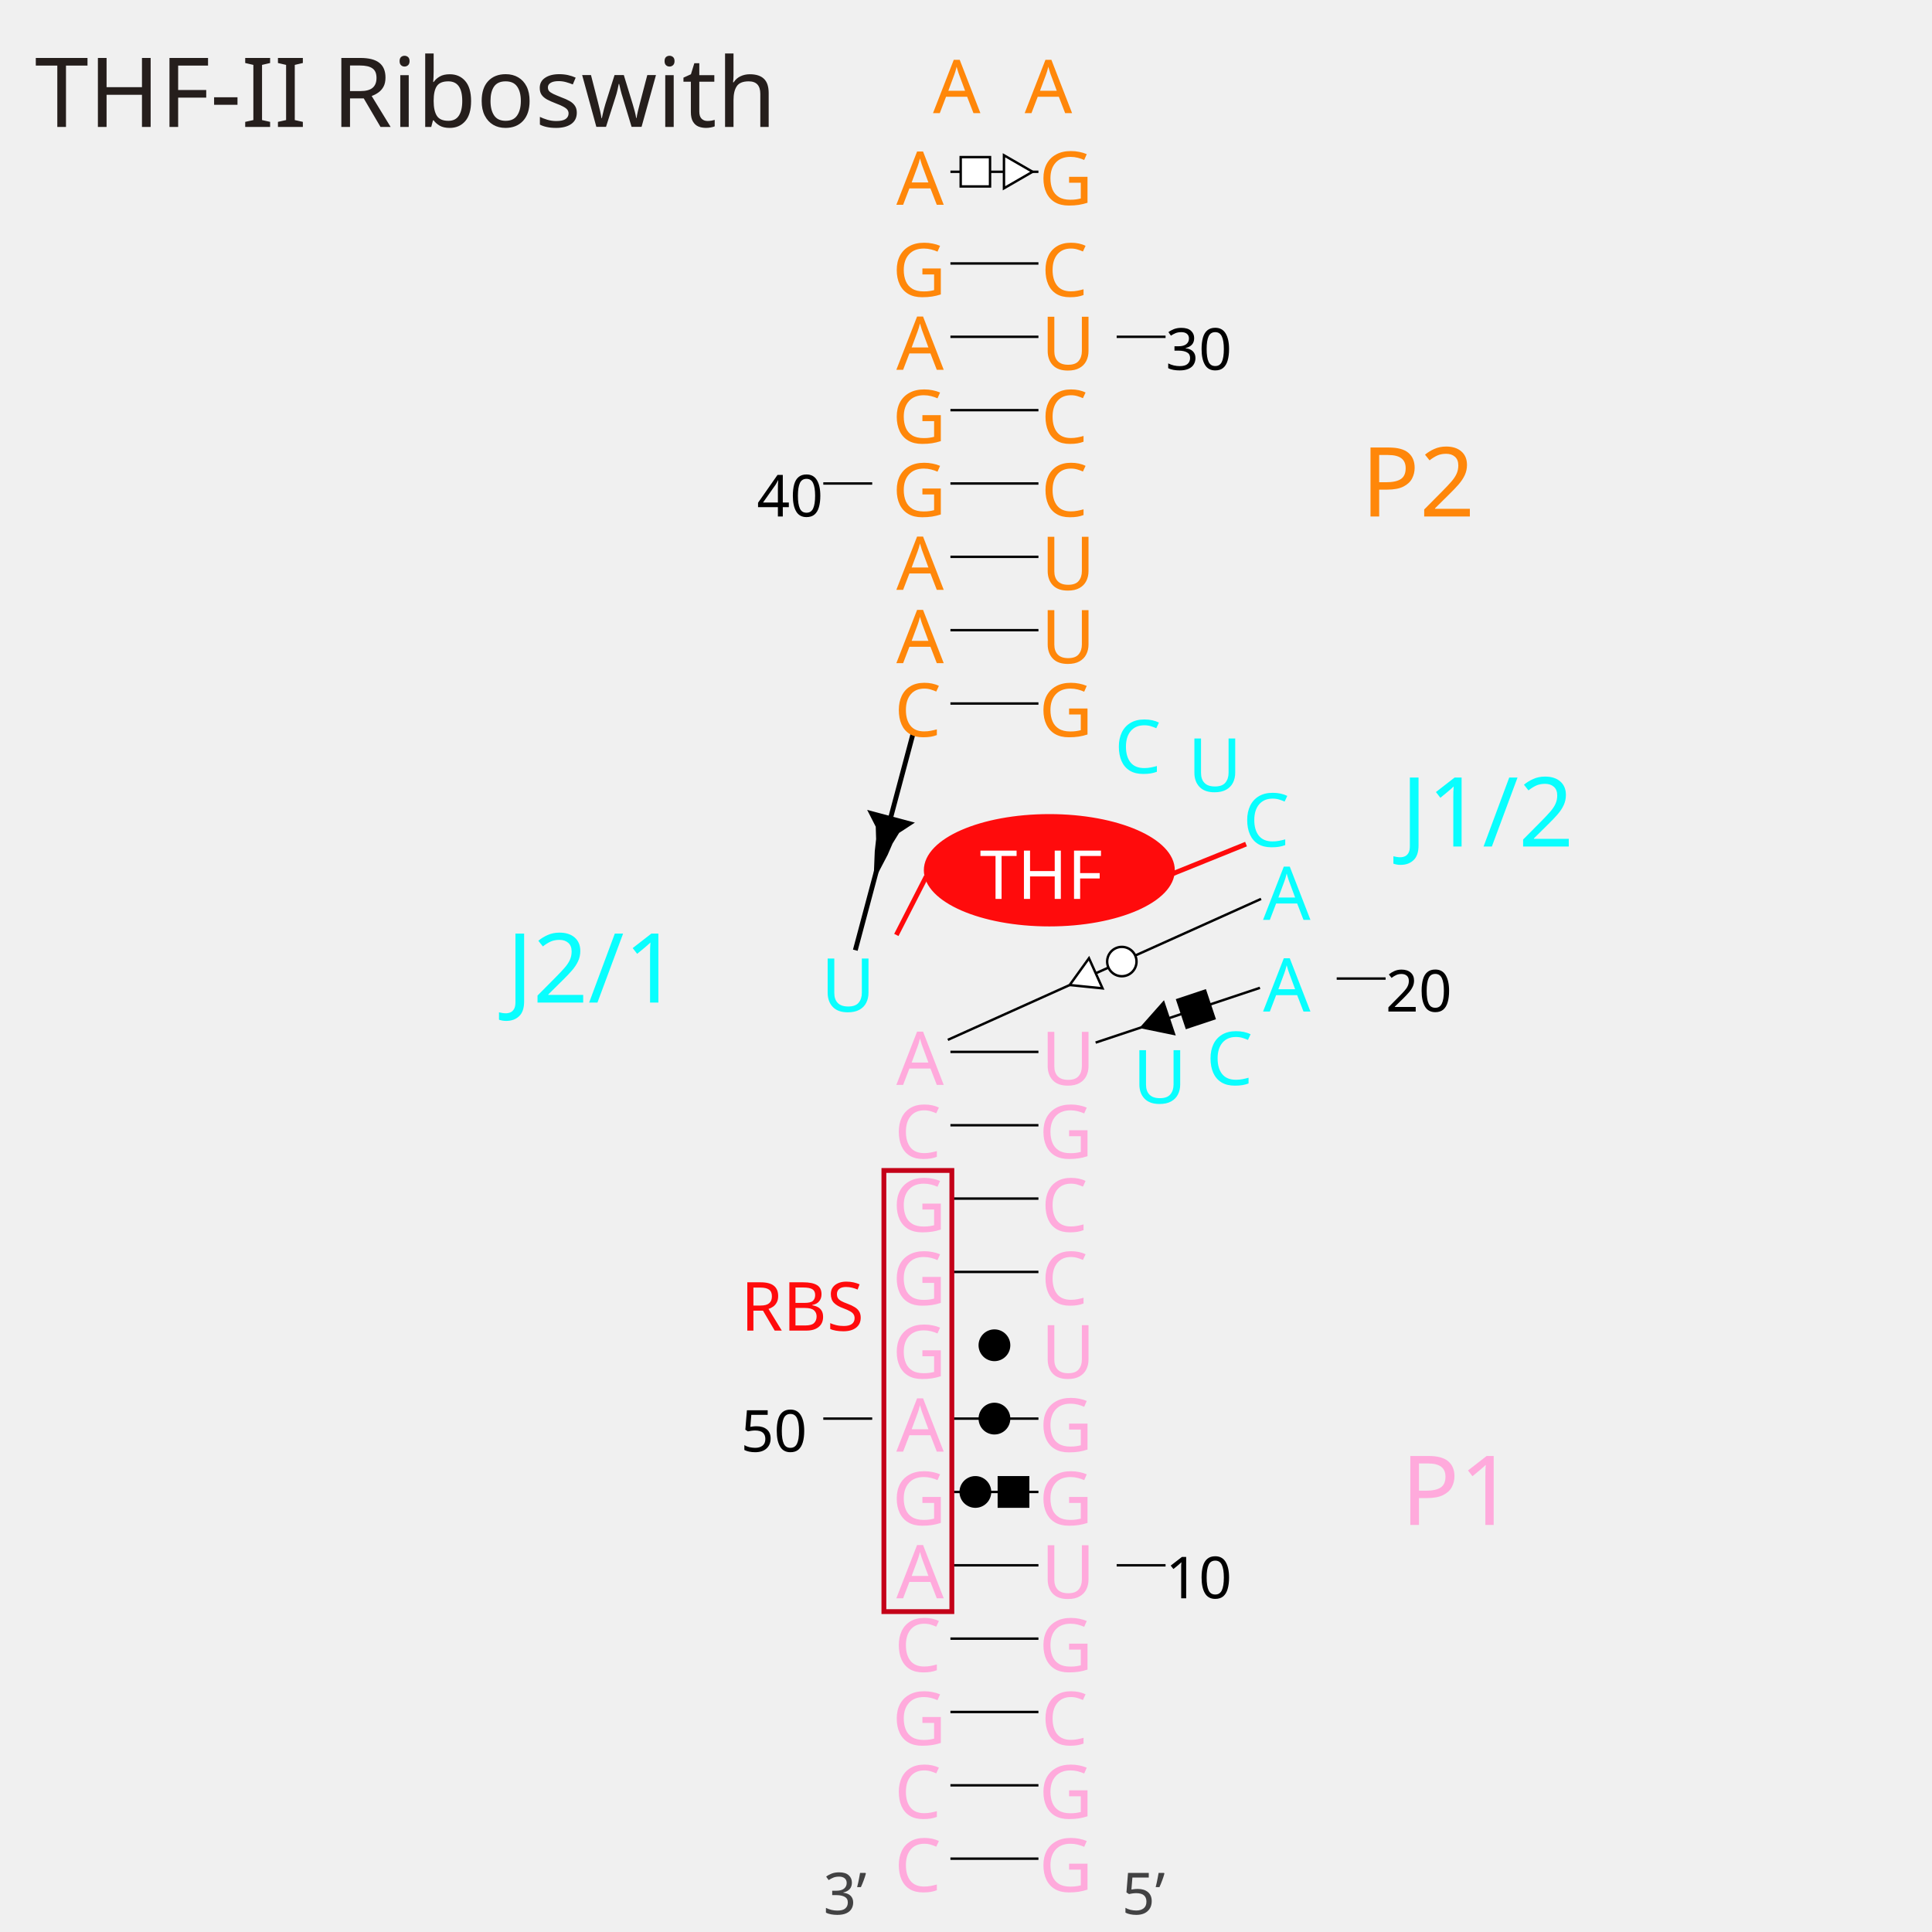
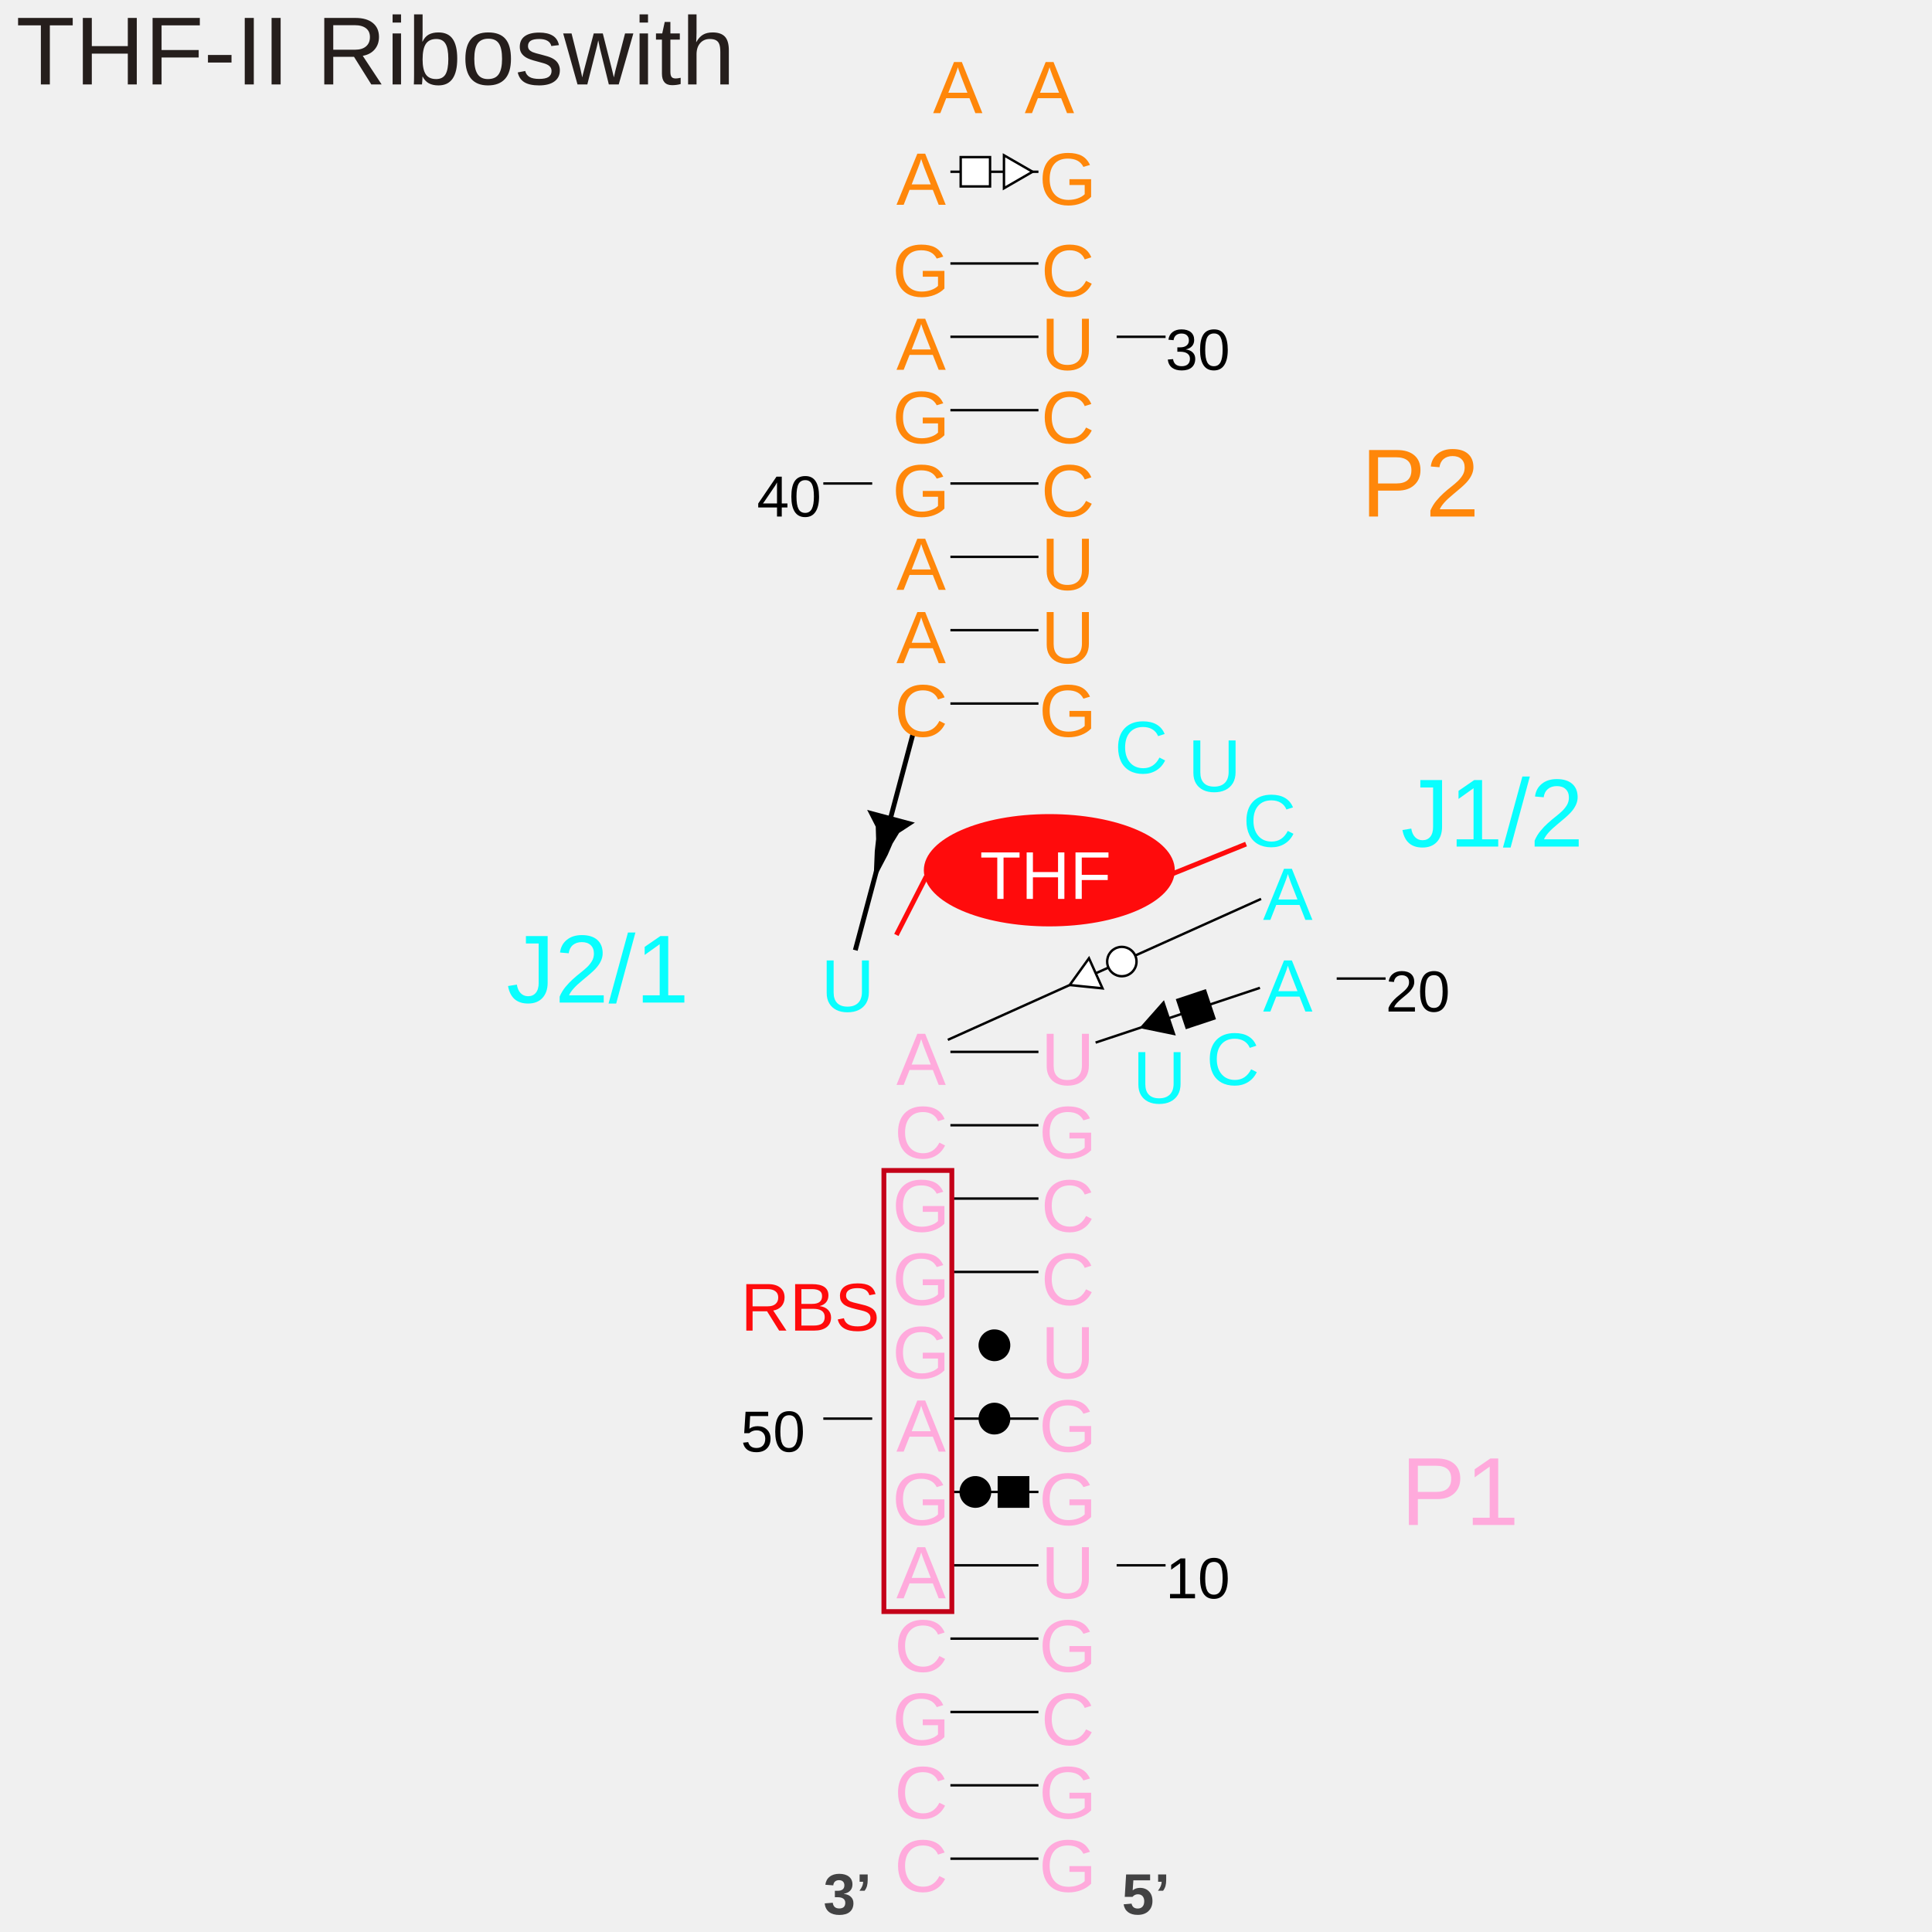
- <svg xmlns="http://www.w3.org/2000/svg" version="1.1" id="图层_1" x="0px" y="0px" width="400px" height="400px" viewBox="0 0 400 400" enable-background="new 0 0 400 400" xml:space="preserve">
+ <svg xmlns="http://www.w3.org/2000/svg" id="图层_1" data-name="图层 1" viewBox="0 0 400 400">
+   <defs>
+     <style>.cls-1,.cls-10,.cls-11,.cls-13,.cls-14,.cls-15,.cls-16,.cls-18,.cls-3,.cls-4,.cls-6,.cls-7{isolation:isolate;}.cls-1,.cls-10,.cls-11,.cls-4,.cls-6,.cls-7{font-size:15.37px;}.cls-1,.cls-13,.cls-4{fill:#ffaadc;}.cls-1,.cls-10,.cls-11,.cls-12,.cls-13,.cls-14,.cls-15,.cls-18,.cls-21,.cls-3,.cls-4,.cls-6,.cls-7{font-family:ArialMT, Arial;}.cls-19,.cls-2,.cls-22,.cls-9{fill:none;}.cls-2,.cls-5,.cls-8,.cls-9{stroke:#000;}.cls-2,.cls-5,.cls-8{stroke-width:0.5px;}.cls-16,.cls-3{font-size:12px;}.cls-11,.cls-4{letter-spacing:-0.06em;}.cls-15,.cls-6,.cls-7{fill:#09fefe;}.cls-7{letter-spacing:-0.06em;}.cls-21,.cls-8{fill:#fff;}.cls-10,.cls-11,.cls-14{fill:#ff870a;}.cls-12,.cls-13,.cls-14,.cls-15{font-size:20px;}.cls-12{fill:#251e1c;}.cls-16{fill:#424243;font-family:Arial-BoldMT, Arial;font-weight:700;}.cls-17{letter-spacing:-0.06em;}.cls-18,.cls-21{font-size:14px;}.cls-18,.cls-20{fill:#ff0b0c;}.cls-19{stroke:#c40018;}.cls-20,.cls-22{stroke:#ff0b0c;stroke-miterlimit:10;}</style>
+   </defs>
  <g id="ID000002">
-     <g transform="translate(685.194,570.329)">
-       <g transform="rotate(-0.0)">
-         <text transform="matrix(1 0 0 1 -470.1002 -178.6786)" fill="#FFAADC" font-family="'ArialMT'" font-size="15.367">G</text>
-       </g>
-     </g>
+     <text class="cls-1" transform="translate(215.09 391.65)">G</text>
  </g>
  <g id="ID000003">
-     <g transform="translate(685.194,550.567)">
-       <g transform="rotate(-0.0)">
-         <text transform="matrix(1 0 0 1 -470.1002 -174.1012)" fill="#FFAADC" font-family="'ArialMT'" font-size="15.367">G</text>
-       </g>
-     </g>
+     <text class="cls-1" transform="translate(215.09 376.47)">G</text>
  </g>
  <g id="ID000004">
-     <g transform="translate(685.194,530.804)">
-       <g transform="rotate(-0.0)">
-         <text transform="matrix(1 0 0 1 -469.6725 -169.5228)" fill="#FFAADC" font-family="'ArialMT'" font-size="15.367">C</text>
-       </g>
-     </g>
+     <text class="cls-1" transform="translate(215.52 361.28)">C</text>
  </g>
  <g id="ID000005">
-     <g transform="translate(685.194,511.041)">
-       <g transform="rotate(-0.0)">
-         <text transform="matrix(1 0 0 1 -470.1002 -164.9453)" fill="#FFAADC" font-family="'ArialMT'" font-size="15.367">G</text>
-       </g>
-     </g>
+     <text class="cls-1" transform="translate(215.09 346.1)">G</text>
  </g>
  <g id="ID000006">
-     <g transform="translate(685.194,491.278)">
-       <g transform="rotate(-0.0)">
-         <text transform="matrix(1 0 0 1 -469.6725 -160.3688)" fill="#FFAADC" font-family="'ArialMT'" font-size="15.367">U</text>
-       </g>
-     </g>
+     <text class="cls-1" transform="translate(215.52 330.91)">U</text>
  </g>
  <g id="ID000007">
-     <line fill="none" stroke="#000000" stroke-width="0.5" x1="231.194" y1="324.078" x2="241.317" y2="324.078" />
+     <line class="cls-2" x1="231.19" y1="324.08" x2="241.32" y2="324.08" />
  </g>
  <g id="ID000008">
-     <g transform="translate(711.545,491.278)">
-       <g transform="rotate(-0.0)">
-         <text transform="matrix(1 0 0 1 -470.2266 -160.3688)" font-family="'ArialMT'" font-size="12">10</text>
-       </g>
-     </g>
+     <text class="cls-3" transform="translate(241.32 330.91)">10</text>
  </g>
  <g id="ID000009">
-     <g transform="translate(685.194,471.516)">
-       <g transform="rotate(-0.0)">
-         <text transform="matrix(1 0 0 1 -470.1002 -155.7894)" fill="#FFAADC" font-family="'ArialMT'" font-size="15.367">G</text>
-       </g>
-     </g>
+     <text class="cls-1" transform="translate(215.09 315.73)">G</text>
  </g>
  <g id="ID000010">
-     <g transform="translate(645.669,471.516)">
-       <g transform="rotate(-0.0)">
-         <text transform="matrix(1 0 0 1 -460.9444 -155.7894)" fill="#FFAADC" font-family="'ArialMT'" font-size="15.367">G</text>
-       </g>
-     </g>
+     <text class="cls-1" transform="translate(184.72 315.73)">G</text>
  </g>
  <g id="ID000011">
-     <g transform="translate(645.669,491.278)">
-       <g transform="rotate(-0.0)">
-         <text transform="matrix(1 0 0 1 -460.0919 -160.3688)" fill="#FFAADC" font-family="'ArialMT'" font-size="15.367">A</text>
-       </g>
-     </g>
+     <text class="cls-4" transform="translate(185.58 330.91)">A</text>
  </g>
  <g id="ID000012">
-     <g transform="translate(645.669,511.041)">
-       <g transform="rotate(-0.0)">
-         <text transform="matrix(1 0 0 1 -460.5162 -164.9453)" fill="#FFAADC" font-family="'ArialMT'" font-size="15.367">C</text>
-       </g>
-     </g>
+     <text class="cls-1" transform="translate(185.15 346.1)">C</text>
  </g>
  <g id="ID000013">
-     <g transform="translate(645.669,530.804)">
-       <g transform="rotate(-0.0)">
-         <text transform="matrix(1 0 0 1 -460.9444 -169.5228)" fill="#FFAADC" font-family="'ArialMT'" font-size="15.367">G</text>
-       </g>
-     </g>
+     <text class="cls-1" transform="translate(184.72 361.28)">G</text>
  </g>
  <g id="ID000014">
-     <g transform="translate(645.669,550.567)">
-       <g transform="rotate(-0.0)">
-         <text transform="matrix(1 0 0 1 -460.5162 -174.1012)" fill="#FFAADC" font-family="'ArialMT'" font-size="15.367">C</text>
-       </g>
-     </g>
+     <text class="cls-1" transform="translate(185.15 376.47)">C</text>
  </g>
  <g id="ID000015">
-     <g transform="translate(645.669,570.329)">
-       <g transform="rotate(-0.0)">
-         <text transform="matrix(1 0 0 1 -460.5162 -178.6786)" fill="#FFAADC" font-family="'ArialMT'" font-size="15.367">C</text>
-       </g>
-     </g>
+     <text class="cls-1" transform="translate(185.15 391.65)">C</text>
  </g>
  <g id="ID000016">
-     <line fill="none" stroke="#000000" stroke-width="0.5" x1="214.997" y1="384.816" x2="196.775" y2="384.816" />
+     <line class="cls-2" x1="215" y1="384.82" x2="196.77" y2="384.82" />
  </g>
  <g id="ID000017">
-     <line fill="none" stroke="#000000" stroke-width="0.5" x1="214.997" y1="369.631" x2="196.775" y2="369.631" />
+     <line class="cls-2" x1="215" y1="369.63" x2="196.77" y2="369.63" />
  </g>
  <g id="ID000018">
-     <line fill="none" stroke="#000000" stroke-width="0.5" x1="214.997" y1="354.447" x2="196.775" y2="354.447" />
+     <line class="cls-2" x1="215" y1="354.45" x2="196.77" y2="354.45" />
  </g>
  <g id="ID000019">
-     <line fill="none" stroke="#000000" stroke-width="0.5" x1="214.997" y1="339.261" x2="196.775" y2="339.261" />
+     <line class="cls-2" x1="215" y1="339.26" x2="196.77" y2="339.26" />
  </g>
  <g id="ID000020">
-     <line fill="none" stroke="#000000" stroke-width="0.5" x1="214.997" y1="324.078" x2="196.775" y2="324.078" />
+     <line class="cls-2" x1="215" y1="324.08" x2="196.77" y2="324.08" />
  </g>
  <g id="ID000021">
-     <line fill="none" stroke="#000000" stroke-width="0.5" x1="214.997" y1="308.891" x2="196.775" y2="308.891" />
+     <line class="cls-2" x1="215" y1="308.89" x2="196.77" y2="308.89" />
  </g>
  <g id="ID000022">
-     <polygon stroke="#000000" stroke-width="0.5" points="212.871,305.855 206.798,305.855 206.798,311.93 212.871,311.93  " />
+     <polygon class="cls-5" points="212.87 305.86 206.8 305.86 206.8 311.93 212.87 311.93 212.87 305.86" />
  </g>
  <g id="ID000023">
-     <polygon stroke="#000000" stroke-width="0.5" points="198.901,308.891 198.907,309.086 198.927,309.277 198.956,309.467    198.998,309.654 199.053,309.841 199.119,310.021 199.196,310.197 199.284,310.369 199.384,310.534 199.492,310.692    199.612,310.844 199.74,310.987 199.878,311.121 200.023,311.248 200.178,311.365 200.338,311.473 200.504,311.567    200.677,311.655 200.854,311.729 201.037,311.792 201.223,311.844 201.411,311.884 201.602,311.91 201.794,311.926 201.987,311.93    202.18,311.919 202.371,311.898 202.561,311.865 202.748,311.82 202.932,311.762 203.111,311.693 203.287,311.612 203.458,311.522    203.621,311.421 203.777,311.309 203.928,311.186 204.068,311.056 204.202,310.917 204.325,310.771 204.439,310.616    204.545,310.452 204.638,310.284 204.72,310.109 204.791,309.931 204.853,309.746 204.9,309.561 204.937,309.371 204.963,309.18    204.974,308.987 204.974,308.796 204.963,308.604 204.937,308.411 204.9,308.223 204.853,308.036 204.791,307.854 204.72,307.674    204.638,307.5 204.545,307.332 204.439,307.171 204.325,307.015 204.202,306.867 204.068,306.729 203.928,306.596 203.777,306.475    203.621,306.363 203.458,306.263 203.287,306.171 203.111,306.091 202.932,306.021 202.748,305.965 202.561,305.919    202.371,305.886 202.18,305.864 201.987,305.855 201.794,305.858 201.602,305.872 201.411,305.902 201.223,305.94 201.037,305.991    200.854,306.055 200.677,306.129 200.504,306.215 200.338,306.312 200.178,306.418 200.023,306.534 199.878,306.661    199.74,306.795 199.612,306.939 199.492,307.091 199.384,307.251 199.284,307.416 199.196,307.587 199.119,307.762    199.053,307.945 198.998,308.129 198.956,308.317 198.927,308.507 198.907,308.699  " />
+     <polygon class="cls-5" points="198.9 308.89 198.91 309.09 198.93 309.28 198.96 309.47 199 309.65 199.05 309.84 199.12 310.02 199.2 310.2 199.28 310.37 199.38 310.53 199.49 310.69 199.61 310.84 199.74 310.99 199.88 311.12 200.02 311.25 200.18 311.37 200.34 311.47 200.5 311.57 200.68 311.65 200.85 311.73 201.04 311.79 201.22 311.84 201.41 311.88 201.6 311.91 201.79 311.93 201.99 311.93 202.18 311.92 202.37 311.9 202.56 311.87 202.75 311.82 202.93 311.76 203.11 311.69 203.29 311.61 203.46 311.52 203.62 311.42 203.78 311.31 203.93 311.19 204.07 311.06 204.2 310.92 204.32 310.77 204.44 310.62 204.54 310.45 204.64 310.28 204.72 310.11 204.79 309.93 204.85 309.75 204.9 309.56 204.94 309.37 204.96 309.18 204.97 308.99 204.97 308.8 204.96 308.6 204.94 308.41 204.9 308.22 204.85 308.04 204.79 307.85 204.72 307.67 204.64 307.5 204.54 307.33 204.44 307.17 204.32 307.01 204.2 306.87 204.07 306.73 203.93 306.6 203.78 306.48 203.62 306.36 203.46 306.26 203.29 306.17 203.11 306.09 202.93 306.02 202.75 305.96 202.56 305.92 202.37 305.89 202.18 305.86 201.99 305.86 201.79 305.86 201.6 305.87 201.41 305.9 201.22 305.94 201.04 305.99 200.85 306.06 200.68 306.13 200.5 306.21 200.34 306.31 200.18 306.42 200.02 306.53 199.88 306.66 199.74 306.8 199.61 306.94 199.49 307.09 199.38 307.25 199.28 307.42 199.2 307.59 199.12 307.76 199.05 307.94 199 308.13 198.96 308.32 198.93 308.51 198.91 308.7 198.9 308.89" />
  </g>
  <g id="ID000025">
-     <g transform="translate(685.194,451.753)">
-       <g transform="rotate(-0.0)">
-         <text transform="matrix(1 0 0 1 -470.1002 -151.212)" fill="#FFAADC" font-family="'ArialMT'" font-size="15.367">G</text>
-       </g>
-     </g>
+     <text class="cls-1" transform="translate(215.09 300.54)">G</text>
  </g>
  <g id="ID000026">
-     <g transform="translate(685.194,431.990)">
-       <g transform="rotate(-0.0)">
-         <text transform="matrix(1 0 0 1 -469.6725 -146.6326)" fill="#FFAADC" font-family="'ArialMT'" font-size="15.367">U</text>
-       </g>
-     </g>
+     <text class="cls-1" transform="translate(215.52 285.36)">U</text>
  </g>
  <g id="ID000027">
-     <g transform="translate(685.194,412.228)">
-       <g transform="rotate(-0.0)">
-         <text transform="matrix(1 0 0 1 -469.6725 -142.0551)" fill="#FFAADC" font-family="'ArialMT'" font-size="15.367">C</text>
-       </g>
-     </g>
+     <text class="cls-1" transform="translate(215.52 270.17)">C</text>
  </g>
  <g id="ID000028">
-     <g transform="translate(685.194,392.465)">
-       <g transform="rotate(-0.0)">
-         <text transform="matrix(1 0 0 1 -469.6725 -137.4777)" fill="#FFAADC" font-family="'ArialMT'" font-size="15.367">C</text>
-       </g>
-     </g>
+     <text class="cls-1" transform="translate(215.52 254.99)">C</text>
  </g>
  <g id="ID000029">
-     <g transform="translate(685.194,372.702)">
-       <g transform="rotate(-0.0)">
-         <text transform="matrix(1 0 0 1 -470.1002 -132.8983)" fill="#FFAADC" font-family="'ArialMT'" font-size="15.367">G</text>
-       </g>
-     </g>
+     <text class="cls-1" transform="translate(215.09 239.8)">G</text>
  </g>
  <g id="ID000030">
-     <g transform="translate(685.194,352.939)">
-       <g transform="rotate(-0.0)">
-         <text transform="matrix(1 0 0 1 -469.6725 -128.3218)" fill="#FFAADC" font-family="'ArialMT'" font-size="15.367">U</text>
-       </g>
-     </g>
+     <text class="cls-1" transform="translate(215.52 224.62)">U</text>
  </g>
  <g id="ID000031">
-     <g transform="translate(709.898,357.880)">
-       <g transform="rotate(-0.0)">
-         <text transform="matrix(1 0 0 1 -475.3941 -129.4669)" fill="#09FEFE" font-family="'ArialMT'" font-size="15.367">U</text>
-       </g>
-     </g>
+     <text class="cls-6" transform="translate(234.5 228.41)">U</text>
  </g>
  <g id="ID000032">
-     <g transform="translate(729.660,352.939)">
-       <g transform="rotate(-0.0)">
-         <text transform="matrix(1 0 0 1 -479.9734 -128.3218)" fill="#09FEFE" font-family="'ArialMT'" font-size="15.367">C</text>
-       </g>
-     </g>
+     <text class="cls-6" transform="translate(249.69 224.62)">C</text>
  </g>
  <g id="ID000033">
-     <g transform="translate(744.483,333.177)">
-       <g transform="rotate(-0.0)">
-         <text transform="matrix(1 0 0 1 -482.982 -123.7444)" fill="#09FEFE" font-family="'ArialMT'" font-size="15.367">A</text>
-       </g>
-     </g>
+     <text class="cls-7" transform="translate(261.5 209.43)">A</text>
  </g>
  <g id="ID000034">
-     <line fill="none" stroke="#000000" stroke-width="0.5" x1="276.749" y1="202.598" x2="286.873" y2="202.598" />
+     <line class="cls-2" x1="276.75" y1="202.6" x2="286.87" y2="202.6" />
  </g>
  <g id="ID000035">
-     <g transform="translate(770.833,333.177)">
-       <g transform="rotate(-0.0)">
-         <text transform="matrix(1 0 0 1 -483.959 -123.7444)" font-family="'ArialMT'" font-size="12">20</text>
-       </g>
-     </g>
+     <text class="cls-3" transform="translate(286.87 209.43)">20</text>
  </g>
  <g id="ID000036">
-     <g transform="translate(744.483,308.473)">
-       <g transform="rotate(-0.0)">
-         <text transform="matrix(1 0 0 1 -482.982 -118.0213)" fill="#09FEFE" font-family="'ArialMT'" font-size="15.367">A</text>
-       </g>
-     </g>
+     <text class="cls-7" transform="translate(261.5 190.45)">A</text>
  </g>
  <g id="ID000037">
-     <g transform="translate(625.906,333.177)">
-       <g transform="rotate(-0.0)">
-         <text transform="matrix(1 0 0 1 -455.9382 -123.7444)" fill="#09FEFE" font-family="'ArialMT'" font-size="15.367">U</text>
-       </g>
-     </g>
+     <text class="cls-6" transform="translate(169.97 209.43)">U</text>
  </g>
  <g id="ID000038">
-     <g transform="translate(645.669,352.939)">
-       <g transform="rotate(-0.0)">
-         <text transform="matrix(1 0 0 1 -460.0919 -128.3218)" fill="#FFAADC" font-family="'ArialMT'" font-size="15.367">A</text>
-       </g>
-     </g>
+     <text class="cls-4" transform="translate(185.58 224.62)">A</text>
  </g>
  <g id="ID000039">
-     <g transform="translate(645.669,372.702)">
-       <g transform="rotate(-0.0)">
-         <text transform="matrix(1 0 0 1 -460.5162 -132.8983)" fill="#FFAADC" font-family="'ArialMT'" font-size="15.367">C</text>
-       </g>
-     </g>
+     <text class="cls-1" transform="translate(185.15 239.8)">C</text>
  </g>
  <g id="ID000040">
-     <g transform="translate(645.669,392.465)">
-       <g transform="rotate(-0.0)">
-         <text transform="matrix(1 0 0 1 -460.9444 -137.4777)" fill="#FFAADC" font-family="'ArialMT'" font-size="15.367">G</text>
-       </g>
-     </g>
+     <text class="cls-1" transform="translate(184.72 254.99)">G</text>
  </g>
  <g id="ID000041">
-     <g transform="translate(645.669,412.228)">
-       <g transform="rotate(-0.0)">
-         <text transform="matrix(1 0 0 1 -460.9444 -142.0551)" fill="#FFAADC" font-family="'ArialMT'" font-size="15.367">G</text>
-       </g>
-     </g>
+     <text class="cls-1" transform="translate(184.72 270.17)">G</text>
  </g>
  <g id="ID000042">
-     <g transform="translate(645.669,431.990)">
-       <g transform="rotate(-0.0)">
-         <text transform="matrix(1 0 0 1 -460.9444 -146.6326)" fill="#FFAADC" font-family="'ArialMT'" font-size="15.367">G</text>
-       </g>
-     </g>
+     <text class="cls-1" transform="translate(184.72 285.36)">G</text>
  </g>
  <g id="ID000043">
-     <g transform="translate(645.669,451.753)">
-       <g transform="rotate(-0.0)">
-         <text transform="matrix(1 0 0 1 -460.0919 -151.212)" fill="#FFAADC" font-family="'ArialMT'" font-size="15.367">A</text>
-       </g>
-     </g>
+     <text class="cls-4" transform="translate(185.58 300.54)">A</text>
  </g>
  <g id="ID000044">
-     <line fill="none" stroke="#000000" stroke-width="0.5" x1="180.58" y1="293.708" x2="170.455" y2="293.708" />
+     <line class="cls-2" x1="180.58" y1="293.71" x2="170.46" y2="293.71" />
  </g>
  <g id="ID000045">
-     <g transform="translate(619.319,451.753)">
-       <g transform="rotate(-0.0)">
-         <text transform="matrix(1 0 0 1 -465.9567 -151.212)" font-family="'ArialMT'" font-size="12">50</text>
-       </g>
-     </g>
+     <text class="cls-3" transform="translate(153.36 300.54)">50</text>
  </g>
  <g id="ID000046">
-     <line fill="none" stroke="#000000" stroke-width="0.5" x1="214.997" y1="293.708" x2="196.775" y2="293.708" />
+     <line class="cls-2" x1="215" y1="293.71" x2="196.77" y2="293.71" />
  </g>
  <g id="ID000047">
-     <polygon stroke="#000000" stroke-width="0.5" points="202.85,293.708 202.855,293.898 202.874,294.092 202.904,294.283    202.947,294.47 203.002,294.654 203.067,294.836 203.145,295.012 203.234,295.183 203.332,295.35 203.441,295.508 203.561,295.66    203.689,295.803 203.826,295.938 203.972,296.064 204.125,296.181 204.286,296.287 204.453,296.384 204.625,296.469    204.803,296.545 204.986,296.606 205.171,296.658 205.359,296.698 205.551,296.727 205.742,296.741 205.934,296.744    206.128,296.734 206.319,296.713 206.509,296.681 206.696,296.634 206.881,296.578 207.059,296.507 207.236,296.429    207.404,296.338 207.57,296.235 207.727,296.124 207.876,296.003 208.016,295.871 208.148,295.732 208.275,295.583    208.388,295.429 208.493,295.268 208.586,295.1 208.668,294.925 208.741,294.746 208.801,294.563 208.85,294.376 208.885,294.188    208.908,293.995 208.922,293.804 208.922,293.61 208.908,293.419 208.885,293.227 208.85,293.038 208.801,292.853 208.741,292.668    208.668,292.489 208.586,292.316 208.493,292.147 208.388,291.984 208.275,291.829 208.148,291.683 208.016,291.543    207.876,291.412 207.727,291.289 207.57,291.179 207.404,291.076 207.236,290.986 207.059,290.906 206.881,290.837 206.696,290.78    206.509,290.734 206.319,290.7 206.128,290.679 205.934,290.67 205.742,290.672 205.551,290.689 205.359,290.715 205.171,290.757    204.986,290.807 204.803,290.87 204.625,290.945 204.453,291.031 204.286,291.127 204.125,291.233 203.972,291.351    203.826,291.477 203.689,291.611 203.561,291.755 203.441,291.906 203.332,292.064 203.234,292.231 203.145,292.401    203.067,292.578 203.002,292.759 202.947,292.945 202.904,293.134 202.874,293.323 202.855,293.515  " />
+     <polygon class="cls-5" points="202.85 293.71 202.85 293.9 202.87 294.09 202.9 294.28 202.95 294.47 203 294.65 203.07 294.84 203.14 295.01 203.23 295.18 203.33 295.35 203.44 295.51 203.56 295.66 203.69 295.8 203.83 295.94 203.97 296.06 204.13 296.18 204.29 296.29 204.45 296.38 204.63 296.47 204.8 296.55 204.99 296.61 205.17 296.66 205.36 296.7 205.55 296.73 205.74 296.74 205.93 296.74 206.13 296.73 206.32 296.71 206.51 296.68 206.7 296.63 206.88 296.58 207.06 296.51 207.24 296.43 207.4 296.34 207.57 296.24 207.73 296.12 207.88 296 208.02 295.87 208.15 295.73 208.28 295.58 208.39 295.43 208.49 295.27 208.59 295.1 208.67 294.93 208.74 294.75 208.8 294.56 208.85 294.38 208.88 294.19 208.91 294 208.92 293.8 208.92 293.61 208.91 293.42 208.88 293.23 208.85 293.04 208.8 292.85 208.74 292.67 208.67 292.49 208.59 292.32 208.49 292.15 208.39 291.98 208.28 291.83 208.15 291.68 208.02 291.54 207.88 291.41 207.73 291.29 207.57 291.18 207.4 291.08 207.24 290.99 207.06 290.91 206.88 290.84 206.7 290.78 206.51 290.73 206.32 290.7 206.13 290.68 205.93 290.67 205.74 290.67 205.55 290.69 205.36 290.71 205.17 290.76 204.99 290.81 204.8 290.87 204.63 290.94 204.45 291.03 204.29 291.13 204.13 291.23 203.97 291.35 203.83 291.48 203.69 291.61 203.56 291.75 203.44 291.91 203.33 292.06 203.23 292.23 203.14 292.4 203.07 292.58 203 292.76 202.95 292.94 202.9 293.13 202.87 293.32 202.85 293.51 202.85 293.71" />
  </g>
  <g id="ID000048">
-     <polygon stroke="#000000" stroke-width="0.5" points="202.85,278.521 202.855,278.716 202.874,278.905 202.904,279.097    202.947,279.286 203.002,279.471 203.067,279.651 203.145,279.828 203.234,280 203.332,280.164 203.441,280.322 203.561,280.474    203.689,280.618 203.826,280.754 203.972,280.88 204.125,280.997 204.286,281.104 204.453,281.199 204.625,281.285    204.803,281.358 204.986,281.423 205.171,281.474 205.359,281.513 205.551,281.54 205.742,281.556 205.934,281.56 206.128,281.55    206.319,281.528 206.509,281.495 206.696,281.449 206.881,281.391 207.059,281.323 207.236,281.242 207.404,281.151 207.57,281.05    207.727,280.939 207.876,280.816 208.016,280.688 208.148,280.547 208.275,280.4 208.388,280.246 208.493,280.082 208.586,279.913    208.668,279.739 208.741,279.561 208.801,279.378 208.85,279.193 208.885,279.002 208.908,278.812 208.922,278.617    208.922,278.426 208.908,278.233 208.885,278.044 208.85,277.853 208.801,277.666 208.741,277.483 208.668,277.304    208.586,277.129 208.493,276.962 208.388,276.8 208.275,276.645 208.148,276.497 208.016,276.358 207.876,276.228 207.727,276.106    207.57,275.993 207.404,275.894 207.236,275.801 207.059,275.721 206.881,275.653 206.696,275.595 206.509,275.549    206.319,275.516 206.128,275.496 205.934,275.486 205.742,275.489 205.551,275.504 205.359,275.532 205.171,275.57    204.986,275.622 204.803,275.687 204.625,275.761 204.453,275.845 204.286,275.941 204.125,276.048 203.972,276.164    203.826,276.292 203.689,276.426 203.561,276.569 203.441,276.723 203.332,276.881 203.234,277.046 203.145,277.217    203.067,277.396 203.002,277.575 202.947,277.76 202.904,277.947 202.874,278.137 202.855,278.328  " />
+     <polygon class="cls-5" points="202.85 278.52 202.85 278.72 202.87 278.9 202.9 279.1 202.95 279.29 203 279.47 203.07 279.65 203.14 279.83 203.23 280 203.33 280.16 203.44 280.32 203.56 280.47 203.69 280.62 203.83 280.75 203.97 280.88 204.13 281 204.29 281.1 204.45 281.2 204.63 281.29 204.8 281.36 204.99 281.42 205.17 281.47 205.36 281.51 205.55 281.54 205.74 281.56 205.93 281.56 206.13 281.55 206.32 281.53 206.51 281.5 206.7 281.45 206.88 281.39 207.06 281.32 207.24 281.24 207.4 281.15 207.57 281.05 207.73 280.94 207.88 280.82 208.02 280.69 208.15 280.55 208.28 280.4 208.39 280.25 208.49 280.08 208.59 279.91 208.67 279.74 208.74 279.56 208.8 279.38 208.85 279.19 208.88 279 208.91 278.81 208.92 278.62 208.92 278.43 208.91 278.23 208.88 278.04 208.85 277.85 208.8 277.67 208.74 277.48 208.67 277.3 208.59 277.13 208.49 276.96 208.39 276.8 208.28 276.64 208.15 276.5 208.02 276.36 207.88 276.23 207.73 276.11 207.57 275.99 207.4 275.89 207.24 275.8 207.06 275.72 206.88 275.65 206.7 275.6 206.51 275.55 206.32 275.52 206.13 275.5 205.93 275.49 205.74 275.49 205.55 275.5 205.36 275.53 205.17 275.57 204.99 275.62 204.8 275.69 204.63 275.76 204.45 275.85 204.29 275.94 204.13 276.05 203.97 276.16 203.83 276.29 203.69 276.43 203.56 276.57 203.44 276.72 203.33 276.88 203.23 277.05 203.14 277.22 203.07 277.4 203 277.57 202.95 277.76 202.9 277.95 202.87 278.14 202.85 278.33 202.85 278.52" />
  </g>
  <g id="ID000049">
-     <line fill="none" stroke="#000000" stroke-width="0.5" x1="214.997" y1="263.338" x2="196.775" y2="263.338" />
+     <line class="cls-2" x1="215" y1="263.34" x2="196.77" y2="263.34" />
  </g>
  <g id="ID000050">
-     <line fill="none" stroke="#000000" stroke-width="0.5" x1="214.997" y1="248.153" x2="196.775" y2="248.153" />
+     <line class="cls-2" x1="215" y1="248.15" x2="196.77" y2="248.15" />
  </g>
  <g id="ID000051">
-     <line fill="none" stroke="#000000" stroke-width="0.5" x1="214.997" y1="232.969" x2="196.775" y2="232.969" />
+     <line class="cls-2" x1="215" y1="232.97" x2="196.77" y2="232.97" />
  </g>
  <g id="ID000052">
-     <line fill="none" stroke="#000000" stroke-width="0.5" x1="226.834" y1="215.862" x2="260.863" y2="204.519" />
+     <line class="cls-2" x1="226.83" y1="215.86" x2="260.86" y2="204.52" />
  </g>
  <g id="ID000053">
-     <polygon stroke="#000000" stroke-width="0.5" points="236.36,212.688 243.055,214.058 240.894,207.574  " />
+     <polygon class="cls-5" points="236.36 212.69 243.06 214.06 240.89 207.57 236.36 212.69" />
  </g>
  <g id="ID000054">
-     <polygon stroke="#000000" stroke-width="0.5" points="249.515,205.1 243.752,207.021 245.673,212.783 251.436,210.864  " />
+     <polygon class="cls-5" points="249.51 205.1 243.75 207.02 245.67 212.78 251.44 210.86 249.51 205.1" />
  </g>
  <g id="ID000055">
-     <line fill="none" stroke="#000000" stroke-width="0.5" x1="214.997" y1="217.783" x2="196.775" y2="217.783" />
+     <line class="cls-2" x1="215" y1="217.78" x2="196.77" y2="217.78" />
  </g>
  <g id="ID000056">
-     <line fill="none" stroke="#000000" stroke-width="0.5" x1="261.087" y1="186.11" x2="196.241" y2="215.291" />
+     <line class="cls-2" x1="261.09" y1="186.11" x2="196.24" y2="215.29" />
  </g>
  <g id="ID000057">
-     <polygon fill="#FFFFFF" stroke="#000000" stroke-width="0.5" points="235.033,197.834 234.949,197.66 234.854,197.493    234.747,197.333 234.631,197.179 234.506,197.033 234.372,196.895 234.23,196.765 234.078,196.645 233.92,196.534 233.756,196.434    233.584,196.346 233.409,196.267 233.228,196.2 233.044,196.145 232.854,196.102 232.665,196.07 232.475,196.05 232.28,196.043    232.087,196.048 231.896,196.065 231.706,196.094 231.519,196.136 231.332,196.189 231.151,196.254 230.974,196.331    230.803,196.418 230.636,196.516 230.477,196.624 230.325,196.743 230.182,196.87 230.044,197.007 229.918,197.151    229.801,197.305 229.692,197.465 229.595,197.631 229.508,197.803 229.433,197.981 229.37,198.162 229.318,198.348    229.275,198.537 229.248,198.728 229.23,198.918 229.227,199.111 229.235,199.304 229.255,199.496 229.287,199.685    229.332,199.874 229.389,200.057 229.457,200.238 229.536,200.413 229.626,200.584 229.727,200.75 229.837,200.906    229.959,201.057 230.088,201.199 230.227,201.331 230.373,201.456 230.528,201.571 230.689,201.678 230.857,201.772    231.031,201.855 231.21,201.928 231.392,201.99 231.578,202.037 231.767,202.076 231.96,202.102 232.151,202.115 232.345,202.115    232.535,202.105 232.728,202.08 232.918,202.047 233.104,201.998 233.287,201.939 233.466,201.869 233.641,201.788    233.811,201.694 233.974,201.591 234.128,201.477 234.276,201.355 234.418,201.223 234.547,201.08 234.671,200.933    234.784,200.775 234.885,200.613 234.977,200.444 235.06,200.27 235.127,200.09 235.188,199.905 235.233,199.719 235.268,199.529    235.291,199.337 235.301,199.145 235.299,198.952 235.283,198.761 235.259,198.569 235.22,198.38 235.169,198.194 235.106,198.012     " />
+     <polygon class="cls-8" points="235.03 197.83 234.95 197.66 234.85 197.49 234.75 197.33 234.63 197.18 234.51 197.03 234.37 196.9 234.23 196.76 234.08 196.65 233.92 196.53 233.76 196.43 233.58 196.35 233.41 196.27 233.23 196.2 233.04 196.15 232.85 196.1 232.66 196.07 232.47 196.05 232.28 196.04 232.09 196.05 231.9 196.06 231.71 196.09 231.52 196.14 231.33 196.19 231.15 196.25 230.97 196.33 230.8 196.42 230.64 196.52 230.48 196.62 230.32 196.74 230.18 196.87 230.04 197.01 229.92 197.15 229.8 197.31 229.69 197.47 229.59 197.63 229.51 197.8 229.43 197.98 229.37 198.16 229.32 198.35 229.28 198.54 229.25 198.73 229.23 198.92 229.23 199.11 229.24 199.3 229.25 199.5 229.29 199.69 229.33 199.87 229.39 200.06 229.46 200.24 229.54 200.41 229.63 200.58 229.73 200.75 229.84 200.91 229.96 201.06 230.09 201.2 230.23 201.33 230.37 201.46 230.53 201.57 230.69 201.68 230.86 201.77 231.03 201.85 231.21 201.93 231.39 201.99 231.58 202.04 231.77 202.08 231.96 202.1 232.15 202.12 232.34 202.12 232.53 202.1 232.73 202.08 232.92 202.05 233.1 202 233.29 201.94 233.47 201.87 233.64 201.79 233.81 201.69 233.97 201.59 234.13 201.48 234.28 201.35 234.42 201.22 234.55 201.08 234.67 200.93 234.78 200.78 234.88 200.61 234.98 200.44 235.06 200.27 235.13 200.09 235.19 199.91 235.23 199.72 235.27 199.53 235.29 199.34 235.3 199.15 235.3 198.95 235.28 198.76 235.26 198.57 235.22 198.38 235.17 198.19 235.11 198.01 235.03 197.83" />
  </g>
  <g id="ID000058">
-     <polygon fill="#FFFFFF" stroke="#000000" stroke-width="0.5" points="221.466,203.939 228.264,204.627 225.46,198.395  " />
+     <polygon class="cls-8" points="221.47 203.94 228.26 204.63 225.46 198.4 221.47 203.94" />
  </g>
  <g id="ID000059">
-     <line fill="none" stroke="#000000" x1="189.137" y1="151.524" x2="177.082" y2="196.73" />
+     <line class="cls-9" x1="189.14" y1="151.52" x2="177.08" y2="196.73" />
  </g>
  <g id="ID000060">
-     <polygon stroke="#000000" stroke-width="0.5" points="188.815,170.41 185.963,172.269 184.577,174.518 183.558,176.866    181.152,181.463 181.358,176.279 181.642,173.735 181.561,171.095 180.012,168.062  " />
+     <polygon class="cls-5" points="188.81 170.41 185.96 172.27 184.58 174.52 183.56 176.87 181.15 181.46 181.36 176.28 181.64 173.74 181.56 171.09 180.01 168.06 188.81 170.41" />
  </g>
  <g id="ID000062">
-     <g transform="translate(739.542,288.710)">
-       <g transform="rotate(-0.0)">
-         <text transform="matrix(1 0 0 1 -482.2607 -113.4424)" fill="#09FEFE" font-family="'ArialMT'" font-size="15.367">C</text>
-       </g>
-     </g>
+     <text class="cls-6" transform="translate(257.28 175.27)">C</text>
  </g>
  <g id="ID000063">
-     <g transform="translate(724.720,273.888)">
-       <g transform="rotate(-0.0)">
-         <text transform="matrix(1 0 0 1 -478.8264 -110.0106)" fill="#09FEFE" font-family="'ArialMT'" font-size="15.367">U</text>
-       </g>
-     </g>
+     <text class="cls-6" transform="translate(245.89 163.88)">U</text>
  </g>
  <g id="ID000064">
-     <g transform="translate(704.957,268.948)">
-       <g transform="rotate(-0.0)">
-         <text transform="matrix(1 0 0 1 -474.249 -108.865)" fill="#09FEFE" font-family="'ArialMT'" font-size="15.367">C</text>
-       </g>
-     </g>
+     <text class="cls-6" transform="translate(230.71 160.08)">C</text>
  </g>
  <g id="ID000065">
-     <g transform="translate(685.194,259.066)">
-       <g transform="rotate(-0.0)">
-         <text transform="matrix(1 0 0 1 -470.1002 -106.5768)" fill="#FF870A" font-family="'ArialMT'" font-size="15.367">G</text>
-       </g>
-     </g>
+     <text class="cls-10" transform="translate(215.09 152.49)">G</text>
  </g>
  <g id="ID000066">
-     <g transform="translate(685.194,239.304)">
-       <g transform="rotate(-0.0)">
-         <text transform="matrix(1 0 0 1 -469.6725 -101.9993)" fill="#FF870A" font-family="'ArialMT'" font-size="15.367">U</text>
-       </g>
-     </g>
+     <text class="cls-10" transform="translate(215.52 137.3)">U</text>
  </g>
  <g id="ID000067">
-     <g transform="translate(685.194,219.541)">
-       <g transform="rotate(-0.0)">
-         <text transform="matrix(1 0 0 1 -469.6725 -97.4204)" fill="#FF870A" font-family="'ArialMT'" font-size="15.367">U</text>
-       </g>
-     </g>
+     <text class="cls-10" transform="translate(215.52 122.12)">U</text>
  </g>
  <g id="ID000068">
-     <g transform="translate(685.194,199.778)">
-       <g transform="rotate(-0.0)">
-         <text transform="matrix(1 0 0 1 -469.6725 -92.8425)" fill="#FF870A" font-family="'ArialMT'" font-size="15.367">C</text>
-       </g>
-     </g>
+     <text class="cls-10" transform="translate(215.52 106.94)">C</text>
  </g>
  <g id="ID000069">
-     <g transform="translate(685.194,180.015)">
-       <g transform="rotate(-0.0)">
-         <text transform="matrix(1 0 0 1 -469.6725 -88.2645)" fill="#FF870A" font-family="'ArialMT'" font-size="15.367">C</text>
-       </g>
-     </g>
+     <text class="cls-10" transform="translate(215.52 91.75)">C</text>
  </g>
  <g id="ID000070">
-     <g transform="translate(685.194,160.253)">
-       <g transform="rotate(-0.0)">
-         <text transform="matrix(1 0 0 1 -469.6725 -83.6871)" fill="#FF870A" font-family="'ArialMT'" font-size="15.367">U</text>
-       </g>
-     </g>
+     <text class="cls-10" transform="translate(215.52 76.57)">U</text>
  </g>
  <g id="ID000071">
-     <line fill="none" stroke="#000000" stroke-width="0.5" x1="231.194" y1="69.731" x2="241.317" y2="69.731" />
+     <line class="cls-2" x1="231.19" y1="69.73" x2="241.32" y2="69.73" />
  </g>
  <g id="ID000072">
-     <g transform="translate(711.545,160.253)">
-       <g transform="rotate(-0.0)">
-         <text transform="matrix(1 0 0 1 -470.2266 -83.6871)" font-family="'ArialMT'" font-size="12">30</text>
-       </g>
-     </g>
+     <text class="cls-3" transform="translate(241.32 76.57)">30</text>
  </g>
  <g id="ID000073">
-     <g transform="translate(685.194,140.490)">
-       <g transform="rotate(-0.0)">
-         <text transform="matrix(1 0 0 1 -469.6725 -79.1091)" fill="#FF870A" font-family="'ArialMT'" font-size="15.367">C</text>
-       </g>
-     </g>
+     <text class="cls-10" transform="translate(215.52 61.38)">C</text>
  </g>
  <g id="ID000074">
-     <g transform="translate(685.194,115.787)">
-       <g transform="rotate(-0.0)">
-         <text transform="matrix(1 0 0 1 -470.1002 -73.3861)" fill="#FF870A" font-family="'ArialMT'" font-size="15.367">G</text>
-       </g>
-     </g>
+     <text class="cls-10" transform="translate(215.09 42.4)">G</text>
  </g>
  <g id="ID000075">
-     <g transform="translate(680.254,91.083)">
-       <g transform="rotate(-0.0)">
-         <text transform="matrix(1 0 0 1 -468.1036 -67.6636)" fill="#FF870A" font-family="'ArialMT'" font-size="15.367">A</text>
-       </g>
-     </g>
+     <text class="cls-11" transform="translate(212.15 23.42)">A</text>
  </g>
  <g id="ID000076">
-     <g transform="translate(655.550,91.083)">
-       <g transform="rotate(-0.0)">
-         <text transform="matrix(1 0 0 1 -462.3815 -67.6636)" fill="#FF870A" font-family="'ArialMT'" font-size="15.367">A</text>
-       </g>
-     </g>
+     <text class="cls-11" transform="translate(193.17 23.42)">A</text>
  </g>
  <g id="ID000077">
-     <g transform="translate(645.669,115.787)">
-       <g transform="rotate(-0.0)">
-         <text transform="matrix(1 0 0 1 -460.0919 -73.3861)" fill="#FF870A" font-family="'ArialMT'" font-size="15.367">A</text>
-       </g>
-     </g>
+     <text class="cls-11" transform="translate(185.58 42.4)">A</text>
  </g>
  <g id="ID000078">
-     <g transform="translate(645.669,140.490)">
-       <g transform="rotate(-0.0)">
-         <text transform="matrix(1 0 0 1 -460.9444 -79.1091)" fill="#FF870A" font-family="'ArialMT'" font-size="15.367">G</text>
-       </g>
-     </g>
+     <text class="cls-10" transform="translate(184.72 61.38)">G</text>
  </g>
  <g id="ID000079">
-     <g transform="translate(645.669,160.253)">
-       <g transform="rotate(-0.0)">
-         <text transform="matrix(1 0 0 1 -460.0919 -83.6871)" fill="#FF870A" font-family="'ArialMT'" font-size="15.367">A</text>
-       </g>
-     </g>
+     <text class="cls-11" transform="translate(185.58 76.57)">A</text>
  </g>
  <g id="ID000080">
-     <g transform="translate(645.669,180.015)">
-       <g transform="rotate(-0.0)">
-         <text transform="matrix(1 0 0 1 -460.9444 -88.2645)" fill="#FF870A" font-family="'ArialMT'" font-size="15.367">G</text>
-       </g>
-     </g>
+     <text class="cls-10" transform="translate(184.72 91.75)">G</text>
  </g>
  <g id="ID000081">
-     <g transform="translate(645.669,199.778)">
-       <g transform="rotate(-0.0)">
-         <text transform="matrix(1 0 0 1 -460.9444 -92.8425)" fill="#FF870A" font-family="'ArialMT'" font-size="15.367">G</text>
-       </g>
-     </g>
+     <text class="cls-10" transform="translate(184.72 106.94)">G</text>
  </g>
  <g id="ID000082">
-     <line fill="none" stroke="#000000" stroke-width="0.5" x1="180.58" y1="100.101" x2="170.455" y2="100.101" />
+     <line class="cls-2" x1="180.58" y1="100.1" x2="170.46" y2="100.1" />
  </g>
  <g id="ID000083">
-     <g transform="translate(619.319,199.778)">
-       <g transform="rotate(-0.0)">
-         <text transform="matrix(1 0 0 1 -462.6237 -92.8425)" font-family="'ArialMT'" font-size="12">40</text>
-       </g>
-     </g>
+     <text class="cls-3" transform="translate(156.7 106.94)">40</text>
  </g>
  <g id="ID000084">
-     <g transform="translate(645.669,219.541)">
-       <g transform="rotate(-0.0)">
-         <text transform="matrix(1 0 0 1 -460.0919 -97.4204)" fill="#FF870A" font-family="'ArialMT'" font-size="15.367">A</text>
-       </g>
-     </g>
+     <text class="cls-11" transform="translate(185.58 122.12)">A</text>
  </g>
  <g id="ID000085">
-     <g transform="translate(645.669,239.304)">
-       <g transform="rotate(-0.0)">
-         <text transform="matrix(1 0 0 1 -460.0919 -101.9993)" fill="#FF870A" font-family="'ArialMT'" font-size="15.367">A</text>
-       </g>
-     </g>
+     <text class="cls-11" transform="translate(185.58 137.3)">A</text>
  </g>
  <g id="ID000086">
-     <g transform="translate(645.669,259.066)">
-       <g transform="rotate(-0.0)">
-         <text transform="matrix(1 0 0 1 -460.5162 -106.5768)" fill="#FF870A" font-family="'ArialMT'" font-size="15.367">C</text>
-       </g>
-     </g>
+     <text class="cls-10" transform="translate(185.15 152.49)">C</text>
  </g>
  <g id="ID000087">
-     <line fill="none" stroke="#000000" stroke-width="0.5" x1="214.997" y1="145.655" x2="196.775" y2="145.655" />
+     <line class="cls-2" x1="215" y1="145.66" x2="196.77" y2="145.66" />
  </g>
  <g id="ID000088">
-     <line fill="none" stroke="#000000" stroke-width="0.5" x1="214.997" y1="130.47" x2="196.775" y2="130.47" />
+     <line class="cls-2" x1="215" y1="130.47" x2="196.77" y2="130.47" />
  </g>
  <g id="ID000089">
-     <line fill="none" stroke="#000000" stroke-width="0.5" x1="214.997" y1="115.286" x2="196.775" y2="115.286" />
+     <line class="cls-2" x1="215" y1="115.29" x2="196.77" y2="115.29" />
  </g>
  <g id="ID000090">
-     <line fill="none" stroke="#000000" stroke-width="0.5" x1="214.997" y1="100.101" x2="196.775" y2="100.101" />
+     <line class="cls-2" x1="215" y1="100.1" x2="196.77" y2="100.1" />
  </g>
  <g id="ID000091">
-     <line fill="none" stroke="#000000" stroke-width="0.5" x1="214.997" y1="84.916" x2="196.775" y2="84.916" />
+     <line class="cls-2" x1="215" y1="84.92" x2="196.77" y2="84.92" />
  </g>
  <g id="ID000092">
-     <line fill="none" stroke="#000000" stroke-width="0.5" x1="214.997" y1="69.731" x2="196.775" y2="69.731" />
+     <line class="cls-2" x1="215" y1="69.73" x2="196.77" y2="69.73" />
  </g>
  <g id="ID000093">
-     <line fill="none" stroke="#000000" stroke-width="0.5" x1="214.997" y1="54.546" x2="196.775" y2="54.546" />
+     <line class="cls-2" x1="215" y1="54.55" x2="196.77" y2="54.55" />
  </g>
  <g id="ID000094">
-     <line fill="none" stroke="#000000" stroke-width="0.5" x1="214.997" y1="35.565" x2="196.775" y2="35.565" />
+     <line class="cls-2" x1="215" y1="35.56" x2="196.77" y2="35.56" />
  </g>
  <g id="ID000095">
-     <polygon fill="#FFFFFF" stroke="#000000" stroke-width="0.5" points="213.779,35.565 207.861,32.149 207.861,38.982  " />
+     <polygon class="cls-8" points="213.78 35.56 207.86 32.15 207.86 38.98 213.78 35.56" />
  </g>
  <g id="ID000096">
-     <polygon fill="#FFFFFF" stroke="#000000" stroke-width="0.5" points="198.901,38.603 204.976,38.603 204.976,32.529    198.901,32.529  " />
-   </g>
-   <text transform="matrix(1 0 0 1 7.2095 26.2793)" fill="#251E1C" font-family="'ArialMT'" font-size="20">THF-II Riboswith</text>
-   <text transform="matrix(1 0 0 1 290.0527 315.7266)" fill="#FFAADC" font-family="'ArialMT'" font-size="20">P1</text>
-   <text transform="matrix(1 0 0 1 281.8105 106.9355)" fill="#FF870A" font-family="'ArialMT'" font-size="20">P2</text>
-   <text transform="matrix(1 0 0 1 290.0527 175.2676)" fill="#09FEFE" font-family="'ArialMT'" font-size="20">J1/2</text>
-   <text transform="matrix(1 0 0 1 104.8735 207.5742)" fill="#09FEFE" font-family="'ArialMT'" font-size="20">J2/1</text>
-   <text transform="matrix(1 0 0 1 170.4551 396.332)" fill="#424243" font-family="'Arial-BoldMT'" font-size="12">3’</text>
-   <text transform="matrix(1 0 0 1 232.2637 396.332)" fill="#424243" font-family="'Arial-BoldMT'" font-size="12">5’</text>
-   <text transform="matrix(1 0 0 1 153.3623 275.4863)" fill="#FF0B0C" font-family="'ArialMT'" font-size="14">RBS</text>
-   <rect x="183" y="242.334" fill="none" stroke="#C40018" width="14.072" height="91.333" />
-   <path fill="#FF0B0C" stroke="#FF0B0C" stroke-miterlimit="10" d="M242.732,180.177c0,6.146-11.407,11.128-25.482,11.128  c-14.073,0-25.478-4.982-25.478-11.128s11.405-11.127,25.478-11.127C231.325,169.049,242.732,174.031,242.732,180.177z" />
-   <text transform="matrix(1 0 0 1 202.8496 186.1099)" fill="#FFFFFF" font-family="'ArialMT'" font-size="14">THF</text>
-   <line fill="none" stroke="#FF0B0C" stroke-miterlimit="10" x1="191.772" y1="181.462" x2="185.577" y2="193.571" />
-   <line fill="none" stroke="#FF0B0C" stroke-miterlimit="10" x1="241.394" y1="181.462" x2="257.979" y2="174.763" />
+     <polygon class="cls-8" points="198.9 38.6 204.98 38.6 204.98 32.53 198.9 32.53 198.9 38.6" />
+   </g>
+   <text class="cls-12" transform="translate(3.29 17.48)">THF-II Riboswith</text>
+   <text class="cls-13" transform="translate(290.05 315.73)">P1</text>
+   <text class="cls-14" transform="translate(281.81 106.94)">P2</text>
+   <text class="cls-15" transform="translate(290.05 175.27)">J1/2</text>
+   <text class="cls-15" transform="translate(104.87 207.57)">J2/1</text>
+   <text class="cls-16" transform="translate(170.46 396.33)">3<tspan class="cls-17" x="6.67" y="0">’</tspan>
+   </text>
+   <text class="cls-16" transform="translate(232.26 396.33)">5<tspan class="cls-17" x="6.67" y="0">’</tspan>
+   </text>
+   <text class="cls-18" transform="translate(153.36 275.49)">RBS</text>
+   <rect class="cls-19" x="183" y="242.33" width="14.07" height="91.33" />
+   <path class="cls-20" d="M242.73,180.18c0,6.14-11.4,11.12-25.48,11.12s-25.48-5-25.48-11.12,11.41-11.13,25.48-11.13S242.73,174,242.73,180.18Z" />
+   <text class="cls-21" transform="translate(202.85 186.11)">THF</text>
+   <line class="cls-22" x1="191.77" y1="181.46" x2="185.58" y2="193.57" />
+   <line class="cls-22" x1="241.39" y1="181.46" x2="257.98" y2="174.76" />
</svg>
